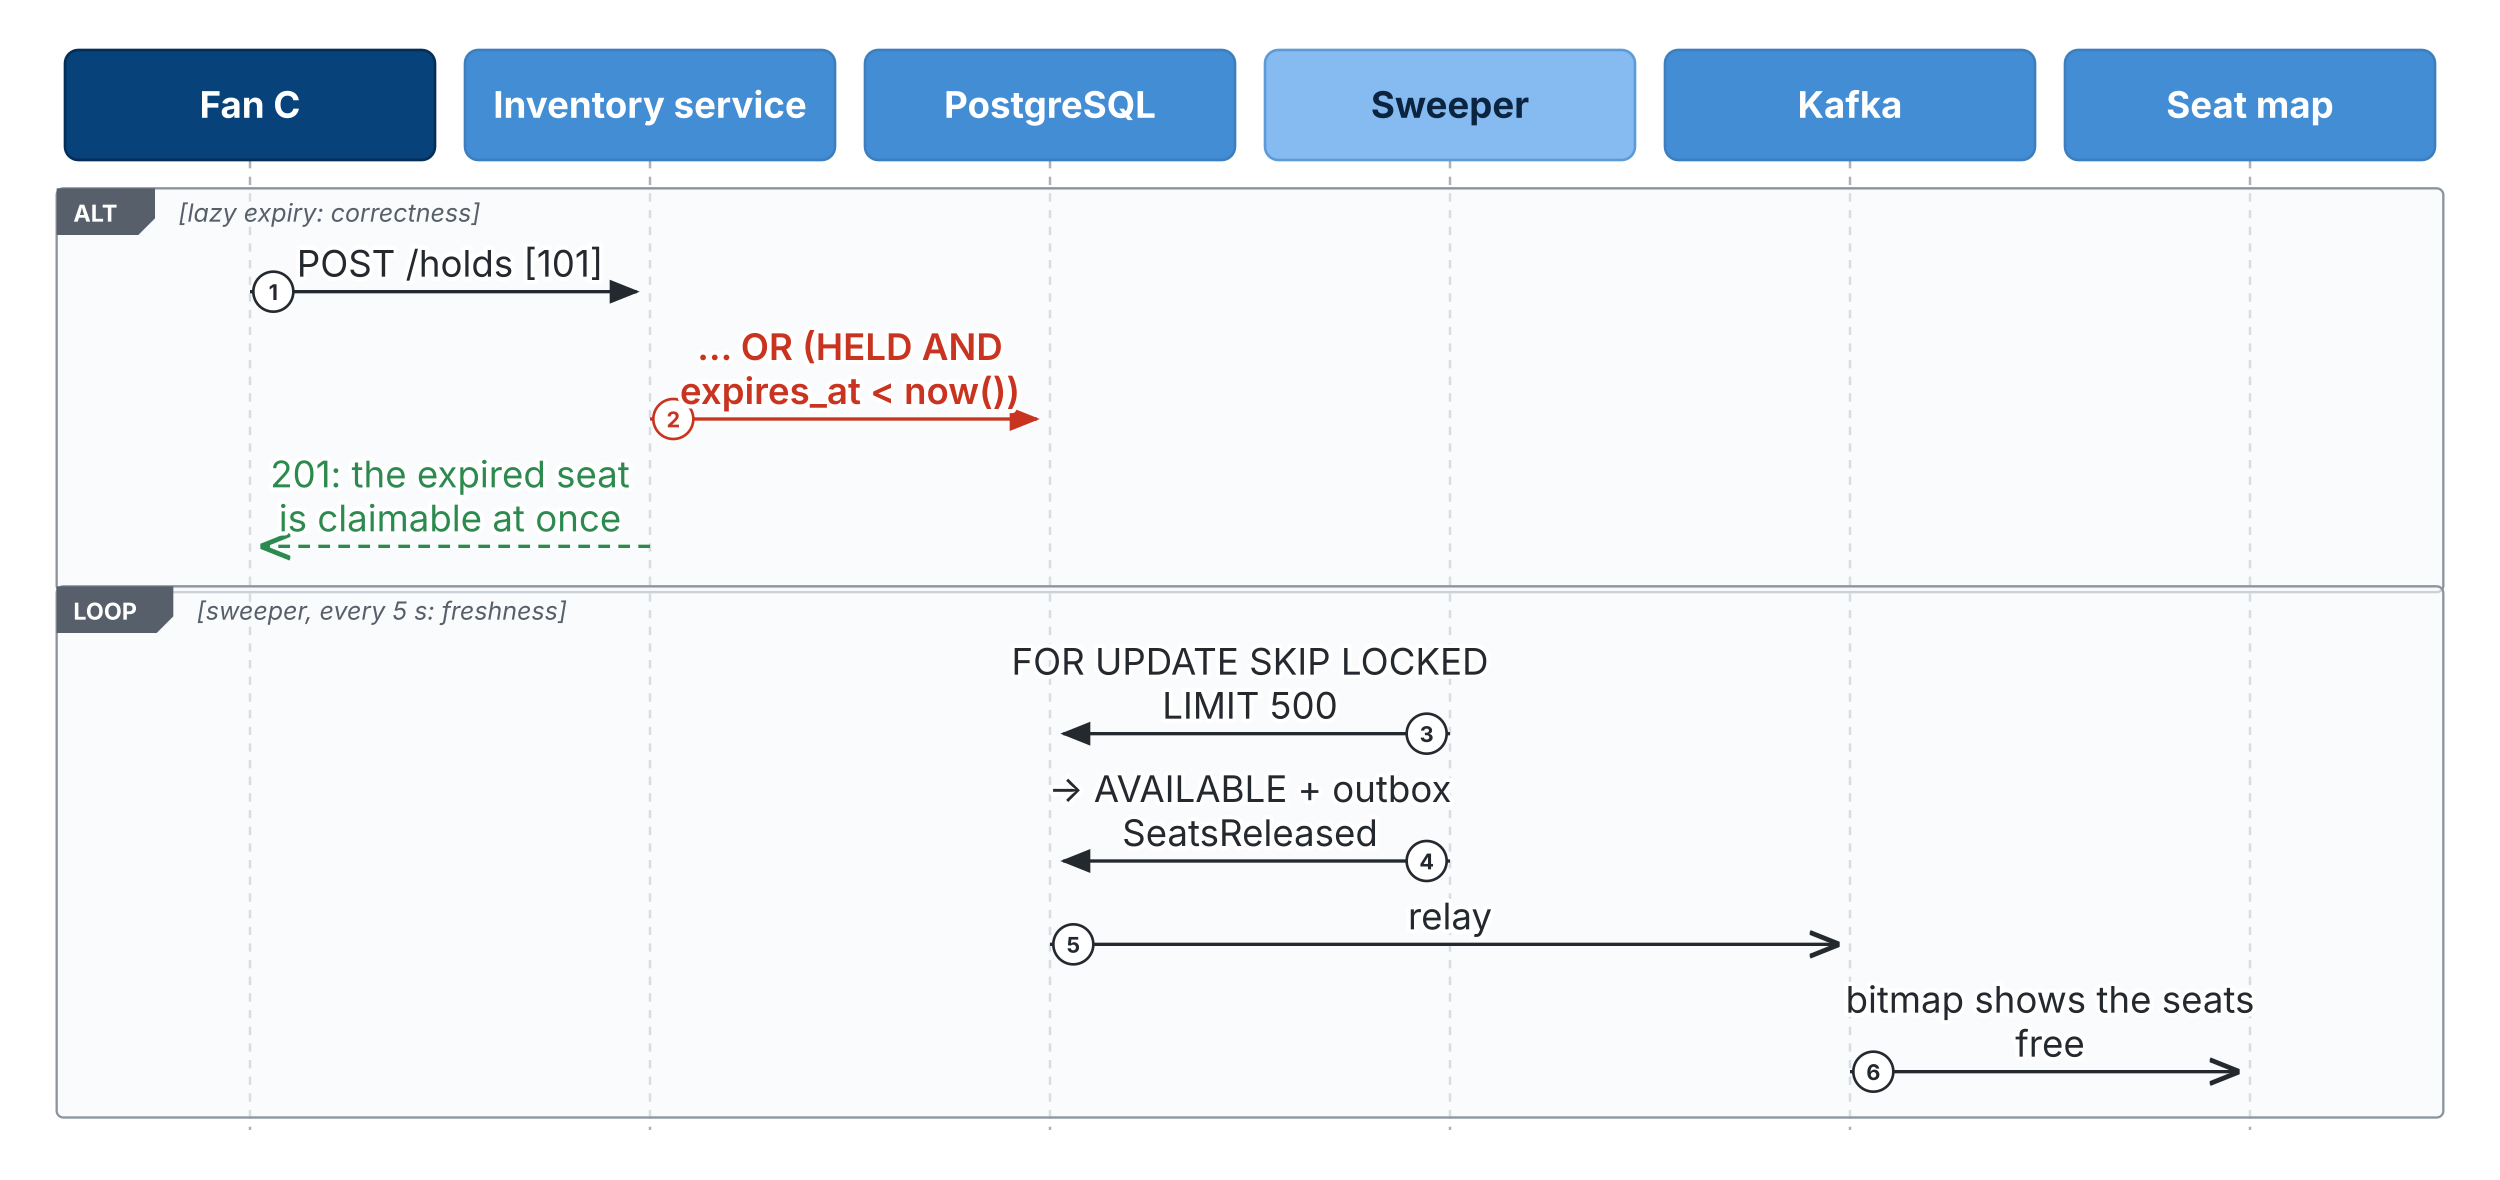
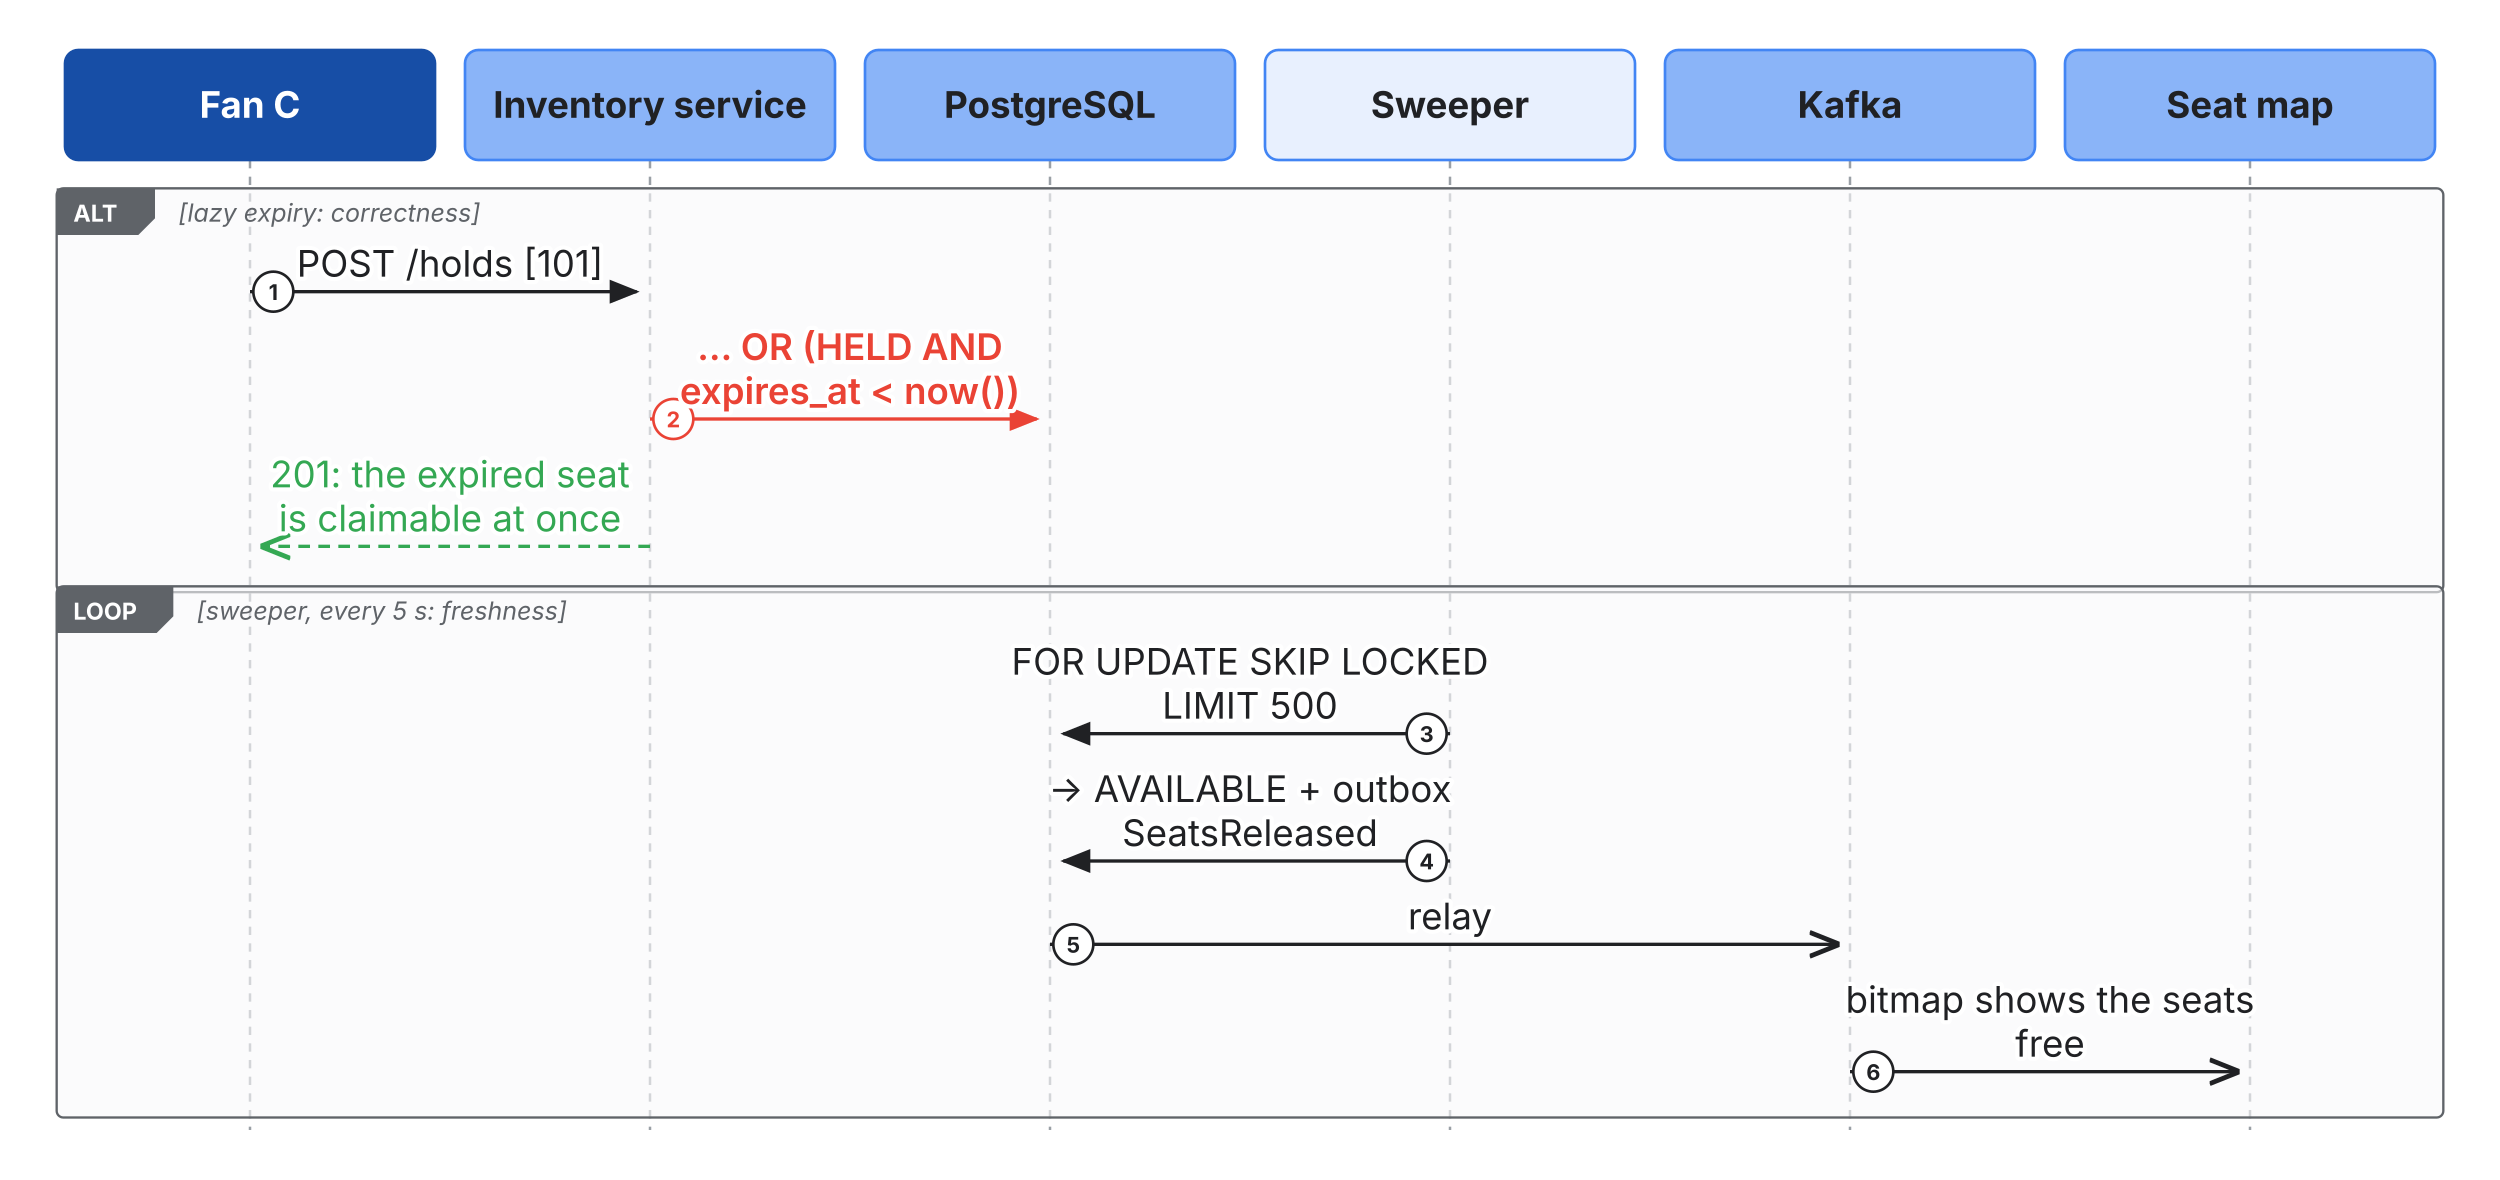
<svg xmlns="http://www.w3.org/2000/svg" class="seq" viewBox="0 0 1500 708" width="1500" height="708">
  <defs>
-     <marker id="sq-f-c8341f" viewBox="0 0 10 10" refX="9" refY="5" markerWidth="9" markerHeight="9" orient="auto">
-       <path d="M0,1 L10,5 L0,9 z" fill="#c8341f" />
+     <marker id="sq-f-34a853" viewBox="0 0 10 10" refX="9" refY="5" markerWidth="9" markerHeight="9" orient="auto">
+       <path d="M0,1 L10,5 L0,9 z" fill="#34a853" />
    </marker>
-     <marker id="sq-o-c8341f" viewBox="0 0 10 10" refX="9" refY="5" markerWidth="9" markerHeight="9" orient="auto">
-       <path d="M0,1 L10,5 L0,9" fill="none" stroke="#c8341f" stroke-width="1.6" />
+     <marker id="sq-o-34a853" viewBox="0 0 10 10" refX="9" refY="5" markerWidth="9" markerHeight="9" orient="auto">
+       <path d="M0,1 L10,5 L0,9" fill="none" stroke="#34a853" stroke-width="1.6" />
    </marker>
-     <marker id="sq-f-2d8a4e" viewBox="0 0 10 10" refX="9" refY="5" markerWidth="9" markerHeight="9" orient="auto">
-       <path d="M0,1 L10,5 L0,9 z" fill="#2d8a4e" />
+     <marker id="sq-f-202124" viewBox="0 0 10 10" refX="9" refY="5" markerWidth="9" markerHeight="9" orient="auto">
+       <path d="M0,1 L10,5 L0,9 z" fill="#202124" />
    </marker>
-     <marker id="sq-o-2d8a4e" viewBox="0 0 10 10" refX="9" refY="5" markerWidth="9" markerHeight="9" orient="auto">
-       <path d="M0,1 L10,5 L0,9" fill="none" stroke="#2d8a4e" stroke-width="1.6" />
+     <marker id="sq-o-202124" viewBox="0 0 10 10" refX="9" refY="5" markerWidth="9" markerHeight="9" orient="auto">
+       <path d="M0,1 L10,5 L0,9" fill="none" stroke="#202124" stroke-width="1.6" />
    </marker>
-     <marker id="sq-f-24292f" viewBox="0 0 10 10" refX="9" refY="5" markerWidth="9" markerHeight="9" orient="auto">
-       <path d="M0,1 L10,5 L0,9 z" fill="#24292f" />
+     <marker id="sq-f-ea4335" viewBox="0 0 10 10" refX="9" refY="5" markerWidth="9" markerHeight="9" orient="auto">
+       <path d="M0,1 L10,5 L0,9 z" fill="#ea4335" />
    </marker>
-     <marker id="sq-o-24292f" viewBox="0 0 10 10" refX="9" refY="5" markerWidth="9" markerHeight="9" orient="auto">
-       <path d="M0,1 L10,5 L0,9" fill="none" stroke="#24292f" stroke-width="1.6" />
+     <marker id="sq-o-ea4335" viewBox="0 0 10 10" refX="9" refY="5" markerWidth="9" markerHeight="9" orient="auto">
+       <path d="M0,1 L10,5 L0,9" fill="none" stroke="#ea4335" stroke-width="1.6" />
    </marker>
  </defs>
  <rect width="1500" height="708" fill="#ffffff" />
-   <line x1="150.0" y1="96" x2="150.0" y2="678" stroke="#aab3bd" stroke-width="1.5" stroke-dasharray="5 5" />
-   <rect x="39.0" y="30" width="222.0" height="66" rx="8" fill="#08427b" stroke="#052e56" stroke-width="1.6" />
-   <text x="150.0" y="70.7" text-anchor="middle" font-family="Inter, Helvetica, Arial, sans-serif" font-size="22" font-weight="700" fill="#ffffff">Fan C</text>
-   <line x1="390.0" y1="96" x2="390.0" y2="678" stroke="#aab3bd" stroke-width="1.5" stroke-dasharray="5 5" />
-   <rect x="279.0" y="30" width="222.0" height="66" rx="8" fill="#438dd5" stroke="#3c7fc0" stroke-width="1.6" />
-   <text x="390.0" y="70.7" text-anchor="middle" font-family="Inter, Helvetica, Arial, sans-serif" font-size="22" font-weight="700" fill="#ffffff">Inventory service</text>
-   <line x1="630.0" y1="96" x2="630.0" y2="678" stroke="#aab3bd" stroke-width="1.5" stroke-dasharray="5 5" />
-   <rect x="519.0" y="30" width="222.0" height="66" rx="8" fill="#438dd5" stroke="#3c7fc0" stroke-width="1.6" />
-   <text x="630.0" y="70.7" text-anchor="middle" font-family="Inter, Helvetica, Arial, sans-serif" font-size="22" font-weight="700" fill="#ffffff">PostgreSQL</text>
-   <line x1="870.0" y1="96" x2="870.0" y2="678" stroke="#aab3bd" stroke-width="1.5" stroke-dasharray="5 5" />
-   <rect x="759.0" y="30" width="222.0" height="66" rx="8" fill="#85bbf0" stroke="#5d9bd6" stroke-width="1.6" />
-   <text x="870.0" y="70.7" text-anchor="middle" font-family="Inter, Helvetica, Arial, sans-serif" font-size="22" font-weight="700" fill="#0b2540">Sweeper</text>
-   <line x1="1110.0" y1="96" x2="1110.0" y2="678" stroke="#aab3bd" stroke-width="1.5" stroke-dasharray="5 5" />
-   <rect x="999.0" y="30" width="222.0" height="66" rx="8" fill="#438dd5" stroke="#3c7fc0" stroke-width="1.6" />
-   <text x="1110.0" y="70.7" text-anchor="middle" font-family="Inter, Helvetica, Arial, sans-serif" font-size="22" font-weight="700" fill="#ffffff">Kafka</text>
-   <line x1="1350.0" y1="96" x2="1350.0" y2="678" stroke="#aab3bd" stroke-width="1.5" stroke-dasharray="5 5" />
-   <rect x="1239.0" y="30" width="222.0" height="66" rx="8" fill="#438dd5" stroke="#3c7fc0" stroke-width="1.6" />
-   <text x="1350.0" y="70.7" text-anchor="middle" font-family="Inter, Helvetica, Arial, sans-serif" font-size="22" font-weight="700" fill="#ffffff">Seat map</text>
-   <rect x="34" y="113.0" width="1432" height="242.3" fill="#f6f8fa" fill-opacity="0.6" stroke="#8c959f" stroke-width="1.4" rx="4" />
-   <path d="M34,113.0 h59 v18 l-10,10 h-49 z" fill="#57606a" />
-   <text x="44" y="133.0" font-family="Inter, Helvetica, Arial, sans-serif" font-size="14" font-weight="700" fill="#ffffff">ALT</text>
-   <text x="107" y="133.0" font-family="Inter, Helvetica, Arial, sans-serif" font-size="15" font-style="italic" fill="#57606a">[lazy expiry: correctness]</text>
-   <line x1="150.0" y1="175.0" x2="382.0" y2="175.0" stroke="#24292f" stroke-width="2" marker-end="url(#sq-f-24292f)" />
-   <circle cx="164.0" cy="175.0" r="12" fill="#ffffff" stroke="#24292f" stroke-width="1.6" />
-   <text x="164.0" y="180.0" text-anchor="middle" font-family="Inter, Helvetica, Arial, sans-serif" font-size="13" font-weight="700" fill="#24292f">1</text>
-   <text x="270.0" y="166.0" text-anchor="middle" font-family="Inter, Helvetica, Arial, sans-serif" font-size="22" fill="#24292f" font-weight="400" paint-order="stroke" stroke="#ffffff" stroke-width="5" stroke-linejoin="round">POST /holds [101]</text>
-   <line x1="390.0" y1="251.4" x2="622.0" y2="251.4" stroke="#c8341f" stroke-width="2" marker-end="url(#sq-f-c8341f)" />
-   <circle cx="404.0" cy="251.4" r="12" fill="#ffffff" stroke="#c8341f" stroke-width="1.6" />
-   <text x="404.0" y="256.4" text-anchor="middle" font-family="Inter, Helvetica, Arial, sans-serif" font-size="13" font-weight="700" fill="#c8341f">2</text>
-   <text x="510.0" y="216.0" text-anchor="middle" font-family="Inter, Helvetica, Arial, sans-serif" font-size="22" fill="#c8341f" font-weight="600" paint-order="stroke" stroke="#ffffff" stroke-width="5" stroke-linejoin="round">… OR (HELD AND</text>
-   <text x="510.0" y="242.4" text-anchor="middle" font-family="Inter, Helvetica, Arial, sans-serif" font-size="22" fill="#c8341f" font-weight="600" paint-order="stroke" stroke="#ffffff" stroke-width="5" stroke-linejoin="round">expires_at &lt; now())</text>
-   <line x1="390.0" y1="327.8" x2="158.0" y2="327.8" stroke="#2d8a4e" stroke-width="2" stroke-dasharray="7 5" marker-end="url(#sq-o-2d8a4e)" />
-   <text x="270.0" y="292.4" text-anchor="middle" font-family="Inter, Helvetica, Arial, sans-serif" font-size="22" fill="#2d8a4e" font-weight="400" paint-order="stroke" stroke="#ffffff" stroke-width="5" stroke-linejoin="round">201: the expired seat</text>
-   <text x="270.0" y="318.8" text-anchor="middle" font-family="Inter, Helvetica, Arial, sans-serif" font-size="22" fill="#2d8a4e" font-weight="400" paint-order="stroke" stroke="#ffffff" stroke-width="5" stroke-linejoin="round">is claimable at once</text>
-   <rect x="34" y="351.8" width="1432" height="318.7" fill="#f6f8fa" fill-opacity="0.6" stroke="#8c959f" stroke-width="1.4" rx="4" />
-   <path d="M34,351.8 h70 v18 l-10,10 h-60 z" fill="#57606a" />
-   <text x="44" y="371.8" font-family="Inter, Helvetica, Arial, sans-serif" font-size="14" font-weight="700" fill="#ffffff">LOOP</text>
-   <text x="118" y="371.8" font-family="Inter, Helvetica, Arial, sans-serif" font-size="15" font-style="italic" fill="#57606a">[sweeper, every 5 s: freshness]</text>
-   <line x1="870.0" y1="440.2" x2="638.0" y2="440.2" stroke="#24292f" stroke-width="2" marker-end="url(#sq-f-24292f)" />
-   <circle cx="856.0" cy="440.2" r="12" fill="#ffffff" stroke="#24292f" stroke-width="1.6" />
-   <text x="856.0" y="445.2" text-anchor="middle" font-family="Inter, Helvetica, Arial, sans-serif" font-size="13" font-weight="700" fill="#24292f">3</text>
-   <text x="750.0" y="404.8" text-anchor="middle" font-family="Inter, Helvetica, Arial, sans-serif" font-size="22" fill="#24292f" font-weight="400" paint-order="stroke" stroke="#ffffff" stroke-width="5" stroke-linejoin="round">FOR UPDATE SKIP LOCKED</text>
-   <text x="750.0" y="431.2" text-anchor="middle" font-family="Inter, Helvetica, Arial, sans-serif" font-size="22" fill="#24292f" font-weight="400" paint-order="stroke" stroke="#ffffff" stroke-width="5" stroke-linejoin="round">LIMIT 500</text>
-   <line x1="870.0" y1="516.6" x2="638.0" y2="516.6" stroke="#24292f" stroke-width="2" marker-end="url(#sq-f-24292f)" />
-   <circle cx="856.0" cy="516.6" r="12" fill="#ffffff" stroke="#24292f" stroke-width="1.6" />
-   <text x="856.0" y="521.6" text-anchor="middle" font-family="Inter, Helvetica, Arial, sans-serif" font-size="13" font-weight="700" fill="#24292f">4</text>
-   <text x="750.0" y="481.2" text-anchor="middle" font-family="Inter, Helvetica, Arial, sans-serif" font-size="22" fill="#24292f" font-weight="400" paint-order="stroke" stroke="#ffffff" stroke-width="5" stroke-linejoin="round">→ AVAILABLE + outbox</text>
-   <text x="750.0" y="507.6" text-anchor="middle" font-family="Inter, Helvetica, Arial, sans-serif" font-size="22" fill="#24292f" font-weight="400" paint-order="stroke" stroke="#ffffff" stroke-width="5" stroke-linejoin="round">SeatsReleased</text>
-   <line x1="630.0" y1="566.6" x2="1102.0" y2="566.6" stroke="#24292f" stroke-width="2" marker-end="url(#sq-o-24292f)" />
-   <circle cx="644.0" cy="566.6" r="12" fill="#ffffff" stroke="#24292f" stroke-width="1.6" />
-   <text x="644.0" y="571.6" text-anchor="middle" font-family="Inter, Helvetica, Arial, sans-serif" font-size="13" font-weight="700" fill="#24292f">5</text>
-   <text x="870.0" y="557.6" text-anchor="middle" font-family="Inter, Helvetica, Arial, sans-serif" font-size="22" fill="#24292f" font-weight="400" paint-order="stroke" stroke="#ffffff" stroke-width="5" stroke-linejoin="round">relay</text>
-   <line x1="1110.0" y1="643" x2="1342.0" y2="643" stroke="#24292f" stroke-width="2" marker-end="url(#sq-o-24292f)" />
-   <circle cx="1124.0" cy="643" r="12" fill="#ffffff" stroke="#24292f" stroke-width="1.6" />
-   <text x="1124.0" y="648" text-anchor="middle" font-family="Inter, Helvetica, Arial, sans-serif" font-size="13" font-weight="700" fill="#24292f">6</text>
-   <text x="1230.0" y="607.6" text-anchor="middle" font-family="Inter, Helvetica, Arial, sans-serif" font-size="22" fill="#24292f" font-weight="400" paint-order="stroke" stroke="#ffffff" stroke-width="5" stroke-linejoin="round">bitmap shows the seats</text>
-   <text x="1230.0" y="634" text-anchor="middle" font-family="Inter, Helvetica, Arial, sans-serif" font-size="22" fill="#24292f" font-weight="400" paint-order="stroke" stroke="#ffffff" stroke-width="5" stroke-linejoin="round">free</text>
+   <g data-k="p:c">
+     <line x1="150.0" y1="96" x2="150.0" y2="678" stroke="#9aa0a6" stroke-width="1.5" stroke-dasharray="5 5" />
+     <rect x="39.0" y="30" width="222.0" height="66" rx="8" fill="#174ea6" stroke="#174ea6" stroke-width="1.6" />
+     <text x="150.0" y="70.7" text-anchor="middle" font-family="Inter, Roboto, sans-serif" font-size="22" font-weight="700" fill="#ffffff">Fan C</text>
+   </g>
+   <g data-k="p:inv">
+     <line x1="390.0" y1="96" x2="390.0" y2="678" stroke="#9aa0a6" stroke-width="1.5" stroke-dasharray="5 5" />
+     <rect x="279.0" y="30" width="222.0" height="66" rx="8" fill="#8ab4f8" stroke="#4285f4" stroke-width="1.6" />
+     <text x="390.0" y="70.7" text-anchor="middle" font-family="Inter, Roboto, sans-serif" font-size="22" font-weight="700" fill="#202124">Inventory service</text>
+   </g>
+   <g data-k="p:db">
+     <line x1="630.0" y1="96" x2="630.0" y2="678" stroke="#9aa0a6" stroke-width="1.5" stroke-dasharray="5 5" />
+     <rect x="519.0" y="30" width="222.0" height="66" rx="8" fill="#8ab4f8" stroke="#4285f4" stroke-width="1.6" />
+     <text x="630.0" y="70.7" text-anchor="middle" font-family="Inter, Roboto, sans-serif" font-size="22" font-weight="700" fill="#202124">PostgreSQL</text>
+   </g>
+   <g data-k="p:sw">
+     <line x1="870.0" y1="96" x2="870.0" y2="678" stroke="#9aa0a6" stroke-width="1.5" stroke-dasharray="5 5" />
+     <rect x="759.0" y="30" width="222.0" height="66" rx="8" fill="#e8f0fe" stroke="#4285f4" stroke-width="1.6" />
+     <text x="870.0" y="70.7" text-anchor="middle" font-family="Inter, Roboto, sans-serif" font-size="22" font-weight="700" fill="#202124">Sweeper</text>
+   </g>
+   <g data-k="p:k">
+     <line x1="1110.0" y1="96" x2="1110.0" y2="678" stroke="#9aa0a6" stroke-width="1.5" stroke-dasharray="5 5" />
+     <rect x="999.0" y="30" width="222.0" height="66" rx="8" fill="#8ab4f8" stroke="#4285f4" stroke-width="1.6" />
+     <text x="1110.0" y="70.7" text-anchor="middle" font-family="Inter, Roboto, sans-serif" font-size="22" font-weight="700" fill="#202124">Kafka</text>
+   </g>
+   <g data-k="p:map">
+     <line x1="1350.0" y1="96" x2="1350.0" y2="678" stroke="#9aa0a6" stroke-width="1.5" stroke-dasharray="5 5" />
+     <rect x="1239.0" y="30" width="222.0" height="66" rx="8" fill="#8ab4f8" stroke="#4285f4" stroke-width="1.6" />
+     <text x="1350.0" y="70.7" text-anchor="middle" font-family="Inter, Roboto, sans-serif" font-size="22" font-weight="700" fill="#202124">Seat map</text>
+   </g>
+   <g data-k="f:0">
+     <rect x="34" y="113.0" width="1432" height="242.3" fill="#f8f9fa" fill-opacity="0.6" stroke="#5f6368" stroke-width="1.4" rx="4" />
+     <path d="M34,113.0 h59 v18 l-10,10 h-49 z" fill="#5f6368" />
+     <text x="44" y="133.0" font-family="Inter, Roboto, sans-serif" font-size="14" font-weight="700" fill="#ffffff">ALT</text>
+     <text x="107" y="133.0" font-family="Inter, Roboto, sans-serif" font-size="15" font-style="italic" fill="#5f6368">[lazy expiry: correctness]</text>
+   </g>
+   <g data-k="s:1">
+     <line x1="150.0" y1="175.0" x2="382.0" y2="175.0" stroke="#202124" stroke-width="2" marker-end="url(#sq-f-202124)" />
+     <circle cx="164.0" cy="175.0" r="12" fill="#ffffff" stroke="#202124" stroke-width="1.6" />
+     <text x="164.0" y="180.0" text-anchor="middle" font-family="Inter, Roboto, sans-serif" font-size="13" font-weight="700" fill="#202124">1</text>
+     <text x="270.0" y="166.0" text-anchor="middle" font-family="Inter, Roboto, sans-serif" font-size="22" fill="#202124" font-weight="400" paint-order="stroke" stroke="#ffffff" stroke-width="5" stroke-linejoin="round">POST /holds [101]</text>
+   </g>
+   <g data-k="s:2">
+     <line x1="390.0" y1="251.4" x2="622.0" y2="251.4" stroke="#ea4335" stroke-width="2" marker-end="url(#sq-f-ea4335)" />
+     <circle cx="404.0" cy="251.4" r="12" fill="#ffffff" stroke="#ea4335" stroke-width="1.6" />
+     <text x="404.0" y="256.4" text-anchor="middle" font-family="Inter, Roboto, sans-serif" font-size="13" font-weight="700" fill="#ea4335">2</text>
+     <text x="510.0" y="216.0" text-anchor="middle" font-family="Inter, Roboto, sans-serif" font-size="22" fill="#ea4335" font-weight="600" paint-order="stroke" stroke="#ffffff" stroke-width="5" stroke-linejoin="round">… OR (HELD AND</text>
+     <text x="510.0" y="242.4" text-anchor="middle" font-family="Inter, Roboto, sans-serif" font-size="22" fill="#ea4335" font-weight="600" paint-order="stroke" stroke="#ffffff" stroke-width="5" stroke-linejoin="round">expires_at &lt; now())</text>
+   </g>
+   <g data-k="s:3">
+     <line x1="390.0" y1="327.8" x2="158.0" y2="327.8" stroke="#34a853" stroke-width="2" stroke-dasharray="7 5" marker-end="url(#sq-o-34a853)" />
+     <text x="270.0" y="292.4" text-anchor="middle" font-family="Inter, Roboto, sans-serif" font-size="22" fill="#34a853" font-weight="400" paint-order="stroke" stroke="#ffffff" stroke-width="5" stroke-linejoin="round">201: the expired seat</text>
+     <text x="270.0" y="318.8" text-anchor="middle" font-family="Inter, Roboto, sans-serif" font-size="22" fill="#34a853" font-weight="400" paint-order="stroke" stroke="#ffffff" stroke-width="5" stroke-linejoin="round">is claimable at once</text>
+   </g>
+   <g data-k="f:5">
+     <rect x="34" y="351.8" width="1432" height="318.7" fill="#f8f9fa" fill-opacity="0.6" stroke="#5f6368" stroke-width="1.4" rx="4" />
+     <path d="M34,351.8 h70 v18 l-10,10 h-60 z" fill="#5f6368" />
+     <text x="44" y="371.8" font-family="Inter, Roboto, sans-serif" font-size="14" font-weight="700" fill="#ffffff">LOOP</text>
+     <text x="118" y="371.8" font-family="Inter, Roboto, sans-serif" font-size="15" font-style="italic" fill="#5f6368">[sweeper, every 5 s: freshness]</text>
+   </g>
+   <g data-k="s:6">
+     <line x1="870.0" y1="440.2" x2="638.0" y2="440.2" stroke="#202124" stroke-width="2" marker-end="url(#sq-f-202124)" />
+     <circle cx="856.0" cy="440.2" r="12" fill="#ffffff" stroke="#202124" stroke-width="1.6" />
+     <text x="856.0" y="445.2" text-anchor="middle" font-family="Inter, Roboto, sans-serif" font-size="13" font-weight="700" fill="#202124">3</text>
+     <text x="750.0" y="404.8" text-anchor="middle" font-family="Inter, Roboto, sans-serif" font-size="22" fill="#202124" font-weight="400" paint-order="stroke" stroke="#ffffff" stroke-width="5" stroke-linejoin="round">FOR UPDATE SKIP LOCKED</text>
+     <text x="750.0" y="431.2" text-anchor="middle" font-family="Inter, Roboto, sans-serif" font-size="22" fill="#202124" font-weight="400" paint-order="stroke" stroke="#ffffff" stroke-width="5" stroke-linejoin="round">LIMIT 500</text>
+   </g>
+   <g data-k="s:7">
+     <line x1="870.0" y1="516.6" x2="638.0" y2="516.6" stroke="#202124" stroke-width="2" marker-end="url(#sq-f-202124)" />
+     <circle cx="856.0" cy="516.6" r="12" fill="#ffffff" stroke="#202124" stroke-width="1.6" />
+     <text x="856.0" y="521.6" text-anchor="middle" font-family="Inter, Roboto, sans-serif" font-size="13" font-weight="700" fill="#202124">4</text>
+     <text x="750.0" y="481.2" text-anchor="middle" font-family="Inter, Roboto, sans-serif" font-size="22" fill="#202124" font-weight="400" paint-order="stroke" stroke="#ffffff" stroke-width="5" stroke-linejoin="round">→ AVAILABLE + outbox</text>
+     <text x="750.0" y="507.6" text-anchor="middle" font-family="Inter, Roboto, sans-serif" font-size="22" fill="#202124" font-weight="400" paint-order="stroke" stroke="#ffffff" stroke-width="5" stroke-linejoin="round">SeatsReleased</text>
+   </g>
+   <g data-k="s:8">
+     <line x1="630.0" y1="566.6" x2="1102.0" y2="566.6" stroke="#202124" stroke-width="2" marker-end="url(#sq-o-202124)" />
+     <circle cx="644.0" cy="566.6" r="12" fill="#ffffff" stroke="#202124" stroke-width="1.6" />
+     <text x="644.0" y="571.6" text-anchor="middle" font-family="Inter, Roboto, sans-serif" font-size="13" font-weight="700" fill="#202124">5</text>
+     <text x="870.0" y="557.6" text-anchor="middle" font-family="Inter, Roboto, sans-serif" font-size="22" fill="#202124" font-weight="400" paint-order="stroke" stroke="#ffffff" stroke-width="5" stroke-linejoin="round">relay</text>
+   </g>
+   <g data-k="s:9">
+     <line x1="1110.0" y1="643" x2="1342.0" y2="643" stroke="#202124" stroke-width="2" marker-end="url(#sq-o-202124)" />
+     <circle cx="1124.0" cy="643" r="12" fill="#ffffff" stroke="#202124" stroke-width="1.6" />
+     <text x="1124.0" y="648" text-anchor="middle" font-family="Inter, Roboto, sans-serif" font-size="13" font-weight="700" fill="#202124">6</text>
+     <text x="1230.0" y="607.6" text-anchor="middle" font-family="Inter, Roboto, sans-serif" font-size="22" fill="#202124" font-weight="400" paint-order="stroke" stroke="#ffffff" stroke-width="5" stroke-linejoin="round">bitmap shows the seats</text>
+     <text x="1230.0" y="634" text-anchor="middle" font-family="Inter, Roboto, sans-serif" font-size="22" fill="#202124" font-weight="400" paint-order="stroke" stroke="#ffffff" stroke-width="5" stroke-linejoin="round">free</text>
+   </g>
</svg>
